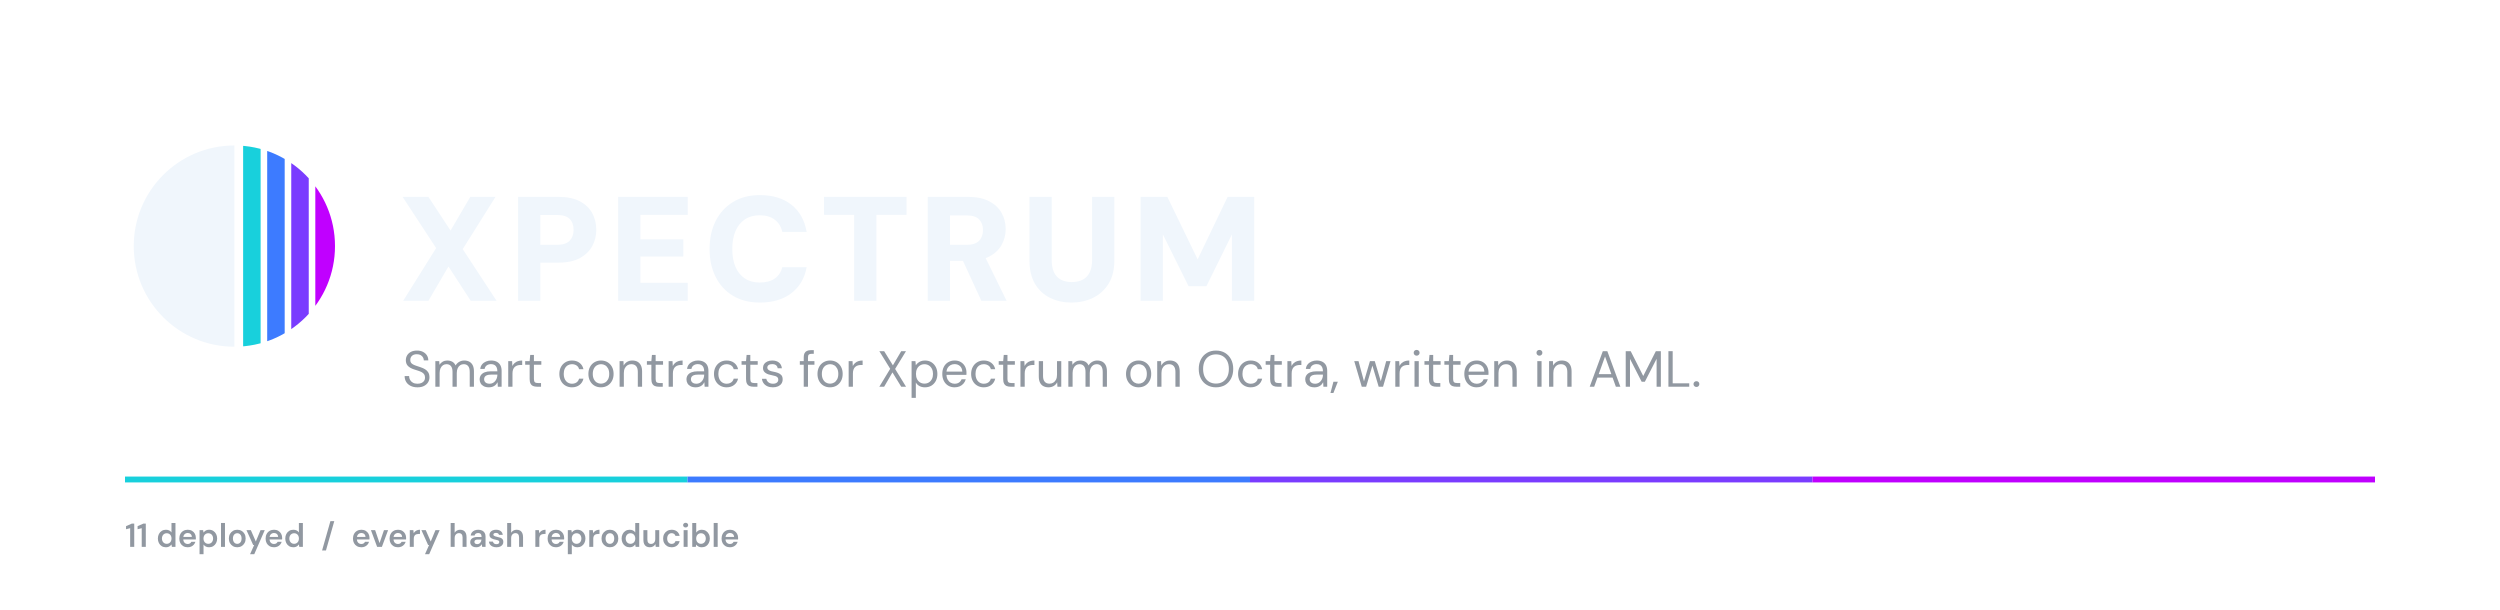
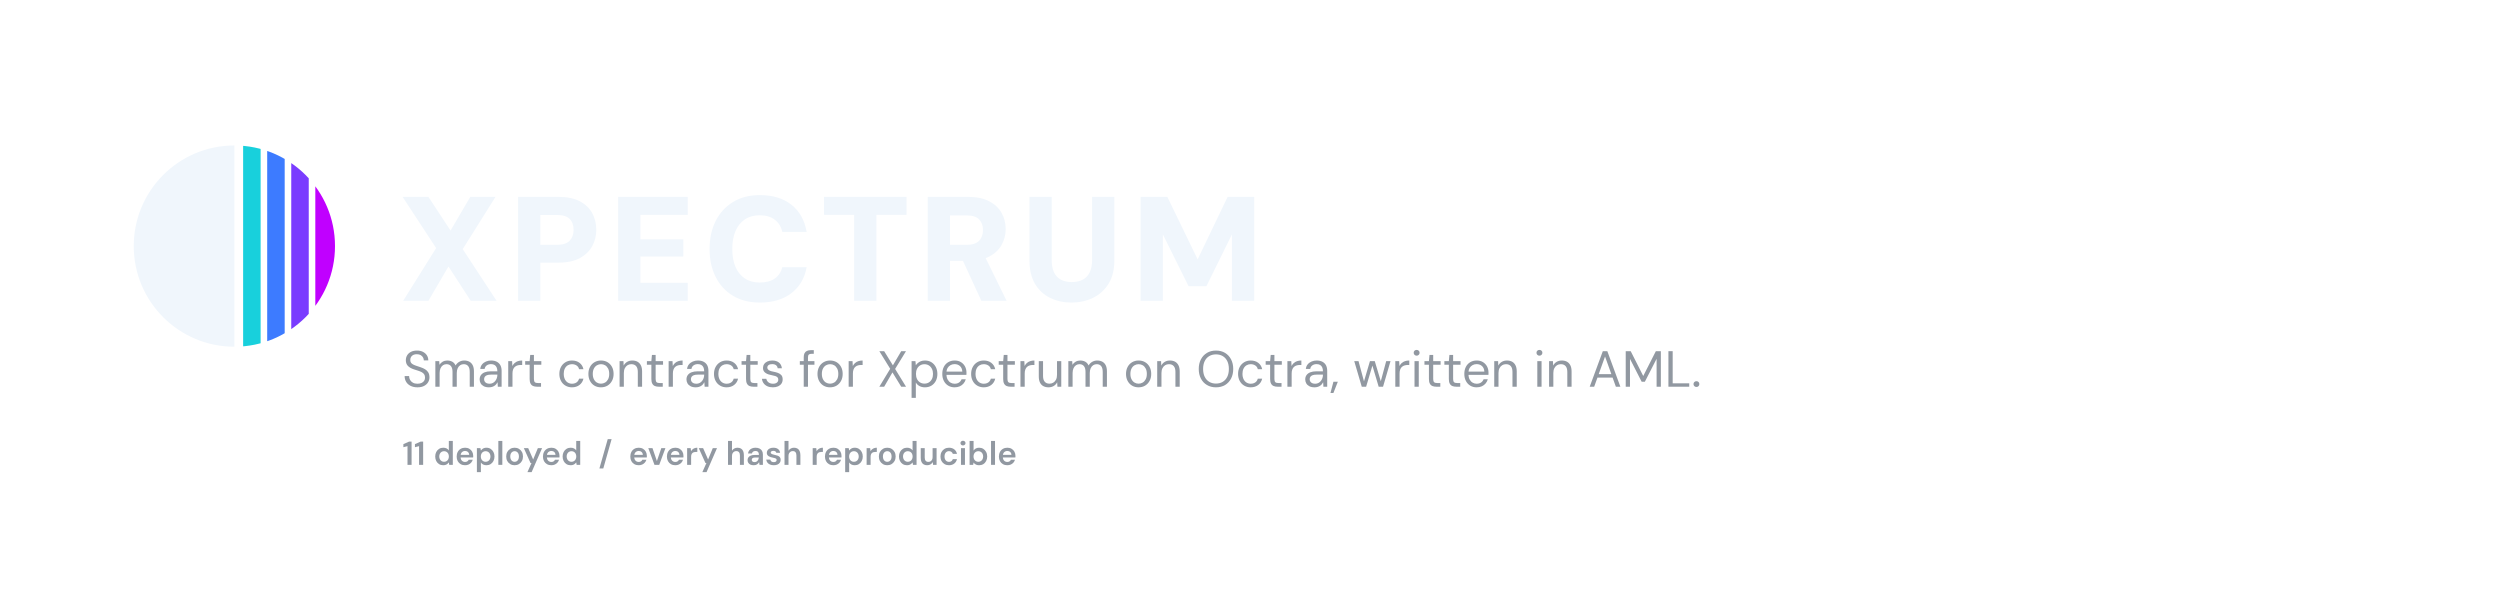
- <svg xmlns="http://www.w3.org/2000/svg" width="1280" height="312" viewBox="0 0 1280 312" role="img" aria-label="Xpectrum contracts">
+ <svg xmlns="http://www.w3.org/2000/svg" width="1280" height="304" viewBox="0 0 1280 304" role="img" aria-label="Xpectrum contracts">
  <defs>
    <path id="w9-76-114" d="M15.35 0L2.43 0L19.30-26.98L2.13-53.20L15.35-53.20L26.68-35.95L26.68-35.95L36.78-53.20L49.70-53.20L32.91-26.45L50.24 0L37.01 0L25.61-17.56L25.61-17.56L15.35 0Z" />
    <path id="w9-76-80" d="M16.49 0L5.09 0L5.09-53.20L25.76-53.20Q32.30-53.20 36.59-51.00Q40.89-48.79 43.02-44.95Q45.14-41.12 45.14-36.33L45.14-36.33Q45.14-31.84 43.09-28.04Q41.04-24.24 36.78-21.89Q32.53-19.53 25.76-19.53L25.76-19.53L16.49-19.53L16.49 0ZM16.49-43.93L16.49-28.65L25.00-28.65Q29.49-28.65 31.50-30.74Q33.52-32.83 33.52-36.33L33.52-36.33Q33.52-39.90 31.50-41.91Q29.49-43.93 25.00-43.93L25.00-43.93L16.49-43.93Z" />
    <path id="w9-76-23" d="M40.74 0L5.09 0L5.09-53.20L40.74-53.20L40.74-44.00L16.49-44.00L16.49-31.46L38.46-31.46L38.46-22.65L16.49-22.65L16.49-9.20L40.74-9.20L40.74 0Z" />
    <path id="w9-76-14" d="M29.18 0.91L29.18 0.91Q21.20 0.91 15.43-2.55Q9.65-6.00 6.54-12.20Q3.42-18.39 3.42-26.45L3.42-26.45Q3.42-34.66 6.54-40.85Q9.65-47.04 15.43-50.58Q21.20-54.11 29.18-54.11L29.18-54.11Q39.06-54.11 45.33-49.17Q51.60-44.23 53.12-35.26L53.12-35.26L40.66-35.26Q39.75-39.29 36.78-41.53Q33.82-43.78 29.11-43.78L29.11-43.78Q24.62-43.78 21.47-41.65Q18.32-39.52 16.68-35.68Q15.05-31.84 15.05-26.45L15.05-26.45Q15.05-21.20 16.68-17.37Q18.32-13.53 21.47-11.44Q24.62-9.35 29.11-9.35L29.11-9.35Q33.82-9.35 36.75-11.36Q39.67-13.38 40.66-17.18L40.66-17.18L53.12-17.18Q51.60-8.74 45.33-3.91Q39.06 0.91 29.18 0.91Z" />
    <path id="w9-76-93" d="M28.80 0L17.40 0L17.40-44.00L1.98-44.00L1.98-53.20L44.23-53.20L44.23-44.00L28.80-44.00L28.80 0Z" />
    <path id="w9-76-83" d="M16.49 0L5.09 0L5.09-53.20L25.76-53.20Q32.22-53.20 36.52-50.96Q40.81-48.72 42.90-44.99Q44.99-41.27 44.99-36.71L44.99-36.71Q44.99-32.45 42.98-28.73Q40.96-25.00 36.71-22.72Q32.45-20.44 25.69-20.44L25.69-20.44L16.49-20.44L16.49 0ZM45.45 0L32.53 0L21.81-23.26L34.05-23.26L45.45 0ZM16.49-43.70L16.49-28.65L25.08-28.65Q29.34-28.65 31.35-30.70Q33.36-32.76 33.36-36.25L33.36-36.25Q33.36-39.67 31.35-41.69Q29.34-43.70 25.08-43.70L25.08-43.70L16.49-43.70Z" />
    <path id="w9-76-97" d="M26.14 0.91L26.14 0.91Q20.14 0.91 15.24-1.48Q10.34-3.88 7.49-8.66Q4.64-13.45 4.64-20.75L4.64-20.75L4.64-53.20L16.04-53.20L16.04-20.67Q16.04-17.10 17.21-14.59Q18.39-12.08 20.71-10.83Q23.03-9.58 26.30-9.58L26.30-9.58Q29.64-9.58 31.96-10.83Q34.28-12.08 35.49-14.59Q36.71-17.10 36.71-20.67L36.71-20.67L36.71-53.20L48.11-53.20L48.11-20.75Q48.11-13.45 45.11-8.66Q42.10-3.88 37.13-1.48Q32.15 0.91 26.14 0.91Z" />
    <path id="w9-76-62" d="M16.49 0L5.09 0L5.09-53.20L18.77-53.20L34.28-21.20L34.28-21.20L49.63-53.20L63.23-53.20L63.23 0L51.83 0L51.83-33.97L51.83-33.97L38.76-7.45L29.64-7.45L16.49-33.97L16.49-33.97L16.49 0Z" />
    <path id="w4-26-87" d="M7.75 0.31L7.75 0.31Q5.75 0.31 4.26-0.42Q2.78-1.14 1.98-2.44Q1.17-3.74 1.17-5.46L1.17-5.46L3.46-5.46Q3.46-4.39 3.95-3.50Q4.45-2.60 5.40-2.07Q6.34-1.53 7.75-1.53L7.75-1.53Q8.97-1.53 9.84-1.94Q10.71-2.34 11.17-3.04Q11.62-3.74 11.62-4.63L11.62-4.63Q11.62-5.69 11.17-6.36Q10.71-7.02 9.93-7.44Q9.15-7.85 8.13-8.18Q7.10-8.50 5.98-8.87L5.98-8.87Q3.82-9.59 2.81-10.69Q1.79-11.78 1.79-13.52L1.79-13.52Q1.79-15.00 2.48-16.12Q3.17-17.24 4.46-17.88Q5.75-18.51 7.51-18.51L7.51-18.51Q9.26-18.51 10.54-17.86Q11.83-17.21 12.56-16.08Q13.29-14.95 13.29-13.47L13.29-13.47L11.00-13.47Q11.00-14.22 10.61-14.95Q10.22-15.68 9.43-16.16Q8.63-16.64 7.44-16.64L7.44-16.64Q6.45-16.67 5.68-16.32Q4.91-15.96 4.49-15.31Q4.06-14.66 4.06-13.73L4.06-13.73Q4.06-12.84 4.43-12.30Q4.81-11.75 5.53-11.38Q6.24-11.00 7.20-10.69Q8.16-10.37 9.33-9.98L9.33-9.98Q10.66-9.54 11.69-8.91Q12.71-8.27 13.30-7.28Q13.88-6.29 13.88-4.76L13.88-4.76Q13.88-3.46 13.20-2.30Q12.51-1.14 11.15-0.42Q9.80 0.31 7.75 0.31Z" />
    <path id="w4-26-188" d="M4.00 0L1.82 0L1.82-13.10L3.80-13.10L3.93-11.23L3.93-11.23Q4.55-12.25 5.60-12.83Q6.66-13.42 7.90-13.42L7.90-13.42Q8.92-13.42 9.74-13.14Q10.56-12.87 11.18-12.31Q11.80-11.75 12.19-10.89L12.19-10.89L12.19-10.89Q12.87-12.09 14.05-12.75Q15.24-13.42 16.59-13.42L16.59-13.42Q18.10-13.42 19.23-12.81Q20.36-12.19 20.97-10.96Q21.58-9.72 21.58-7.83L21.58-7.83L21.58 0L19.42 0L19.42-7.59Q19.42-9.57 18.62-10.56Q17.81-11.54 16.35-11.54L16.35-11.54Q15.34-11.54 14.53-11.01Q13.73-10.48 13.26-9.46Q12.79-8.45 12.79-6.97L12.79-6.97L12.79 0L10.61 0L10.61-7.59Q10.61-9.57 9.80-10.56Q9.00-11.54 7.51-11.54L7.51-11.54Q6.53-11.54 5.73-11.01Q4.94-10.48 4.47-9.46Q4.00-8.45 4.00-6.97L4.00-6.97L4.00 0Z" />
    <path id="w4-26-125" d="M6.08 0.31L6.08 0.31Q4.50 0.31 3.43-0.25Q2.37-0.81 1.85-1.73Q1.33-2.65 1.33-3.74L1.33-3.74Q1.33-5.07 2.02-5.99Q2.70-6.92 3.97-7.40Q5.23-7.88 6.94-7.88L6.94-7.88L10.40-7.88Q10.40-9.10 10.02-9.92Q9.65-10.74 8.93-11.15Q8.22-11.57 7.15-11.57L7.15-11.57Q5.90-11.57 4.99-10.95Q4.08-10.32 3.87-9.10L3.87-9.10L1.64-9.10Q1.79-10.50 2.59-11.45Q3.38-12.40 4.60-12.91Q5.82-13.42 7.15-13.42L7.15-13.42Q8.97-13.42 10.18-12.75Q11.39-12.09 11.99-10.91Q12.58-9.72 12.58-8.11L12.58-8.11L12.58 0L10.63 0L10.50-2.31L10.50-2.31Q10.24-1.77 9.84-1.29Q9.44-0.81 8.89-0.46Q8.35-0.10 7.66 0.10Q6.97 0.31 6.08 0.31ZM6.42-1.53L6.42-1.53Q7.33-1.53 8.07-1.91Q8.81-2.29 9.33-2.95Q9.85-3.61 10.13-4.42Q10.40-5.23 10.40-6.11L10.40-6.11L10.40-6.19L7.12-6.19Q5.85-6.19 5.07-5.89Q4.29-5.59 3.95-5.06Q3.61-4.52 3.61-3.85L3.61-3.85Q3.61-3.15 3.94-2.63Q4.26-2.11 4.90-1.82Q5.54-1.53 6.42-1.53Z" />
    <path id="w4-26-209" d="M4.00 0L1.82 0L1.82-13.10L3.80-13.10L3.95-10.61L3.95-10.61Q4.39-11.49 5.08-12.12Q5.77-12.74 6.75-13.08Q7.72-13.42 8.97-13.42L8.97-13.42L8.97-11.13L8.16-11.13Q7.33-11.13 6.58-10.91Q5.82-10.69 5.24-10.19Q4.65-9.70 4.33-8.85Q4.00-8.01 4.00-6.76L4.00-6.76L4.00 0Z" />
    <path id="w4-26-219" d="M9.00 0L6.97 0Q5.80 0 4.94-0.36Q4.08-0.73 3.63-1.60Q3.17-2.47 3.17-3.95L3.17-3.95L3.17-11.26L0.88-11.26L0.88-13.10L3.17-13.10L3.46-16.28L5.36-16.28L5.36-13.10L9.15-13.10L9.15-11.26L5.36-11.26L5.36-3.95Q5.36-2.73 5.85-2.30Q6.34-1.87 7.59-1.87L7.59-1.87L9.00-1.87L9.00 0Z" />
    <path id="w4-26-282" d="" />
    <path id="w4-26-138" d="M7.72 0.31L7.72 0.31Q5.88 0.31 4.41-0.55Q2.94-1.40 2.11-2.95Q1.27-4.50 1.27-6.53L1.27-6.53Q1.27-8.61 2.11-10.14Q2.94-11.67 4.41-12.55Q5.88-13.42 7.72-13.42L7.72-13.42Q10.06-13.42 11.62-12.21Q13.18-11.00 13.60-8.97L13.60-8.97L11.36-8.97Q11.10-10.19 10.09-10.87Q9.07-11.54 7.70-11.54L7.70-11.54Q6.58-11.54 5.62-10.99Q4.65-10.43 4.08-9.31Q3.51-8.19 3.51-6.55L3.51-6.55Q3.51-5.33 3.85-4.38Q4.19-3.43 4.76-2.81Q5.33-2.18 6.10-1.86Q6.86-1.53 7.70-1.53L7.70-1.53Q8.63-1.53 9.39-1.83Q10.14-2.13 10.66-2.73Q11.18-3.33 11.36-4.13L11.36-4.13L13.60-4.13Q13.18-2.16 11.61-0.92Q10.04 0.31 7.72 0.31Z" />
    <path id="w4-26-195" d="M7.67 0.31L7.67 0.31Q5.85 0.31 4.39-0.53Q2.94-1.38 2.11-2.93Q1.27-4.47 1.27-6.53L1.27-6.53Q1.27-8.63 2.12-10.18Q2.96-11.73 4.43-12.57Q5.90-13.42 7.72-13.42L7.72-13.42Q9.59-13.42 11.04-12.57Q12.48-11.73 13.33-10.18Q14.17-8.63 14.17-6.55L14.17-6.55Q14.17-4.47 13.31-2.93Q12.45-1.38 11.00-0.53Q9.54 0.31 7.67 0.31ZM7.70-1.56L7.70-1.56Q8.81-1.56 9.78-2.12Q10.74-2.68 11.34-3.80Q11.93-4.91 11.93-6.55L11.93-6.55Q11.93-8.22 11.35-9.32Q10.76-10.43 9.82-10.99Q8.87-11.54 7.72-11.54L7.72-11.54Q6.63-11.54 5.66-10.99Q4.68-10.43 4.10-9.32Q3.51-8.22 3.51-6.55L3.51-6.55Q3.51-4.91 4.10-3.80Q4.68-2.68 5.63-2.12Q6.58-1.56 7.70-1.56Z" />
    <path id="w4-26-189" d="M4.00 0L1.82 0L1.82-13.10L3.80-13.10L3.90-10.82L3.90-10.82Q4.52-12.04 5.68-12.73Q6.84-13.42 8.32-13.42L8.32-13.42Q9.85-13.42 10.97-12.81Q12.09-12.19 12.71-10.96Q13.34-9.72 13.34-7.83L13.34-7.83L13.34 0L11.15 0L11.15-7.59Q11.15-9.57 10.28-10.56Q9.41-11.54 7.83-11.54L7.83-11.54Q6.73-11.54 5.88-11.01Q5.02-10.48 4.51-9.48Q4.00-8.48 4.00-6.99L4.00-6.99L4.00 0Z" />
    <path id="w4-26-213" d="M6.76 0.31L6.76 0.31Q5.12 0.31 3.91-0.23Q2.70-0.78 1.99-1.76Q1.27-2.73 1.12-4.06L1.12-4.06L3.35-4.06Q3.48-3.38 3.90-2.81Q4.32-2.24 5.03-1.89Q5.75-1.53 6.79-1.53L6.79-1.53Q7.70-1.53 8.29-1.81Q8.89-2.08 9.19-2.55Q9.49-3.02 9.49-3.56L9.49-3.56Q9.49-4.37 9.11-4.78Q8.74-5.20 8.01-5.45Q7.28-5.69 6.24-5.88L6.24-5.88Q5.38-6.03 4.55-6.29Q3.72-6.55 3.07-6.98Q2.42-7.41 2.04-8.03Q1.66-8.66 1.66-9.57L1.66-9.57Q1.66-10.69 2.24-11.56Q2.81-12.43 3.89-12.92Q4.97-13.42 6.40-13.42L6.40-13.42Q8.50-13.42 9.80-12.40Q11.10-11.39 11.34-9.46L11.34-9.46L9.18-9.46Q9.05-10.45 8.33-11.01Q7.62-11.57 6.37-11.57L6.37-11.57Q5.15-11.57 4.51-11.08Q3.87-10.58 3.87-9.78L3.87-9.78Q3.87-9.26 4.23-8.85Q4.58-8.45 5.27-8.16Q5.95-7.88 6.97-7.70L6.97-7.70Q8.27-7.46 9.33-7.07Q10.40-6.68 11.06-5.92Q11.73-5.15 11.73-3.74L11.73-3.74Q11.73-2.52 11.12-1.61Q10.50-0.70 9.39-0.20Q8.27 0.31 6.76 0.31Z" />
    <path id="w4-26-159" d="M4.73 0L2.55 0L2.55-15.13Q2.55-16.38 2.96-17.17Q3.38-17.97 4.20-18.34Q5.02-18.72 6.21-18.72L6.21-18.72L7.70-18.72L7.70-16.85L6.55-16.85Q5.59-16.85 5.16-16.46Q4.73-16.07 4.73-15.08L4.73-15.08L4.73 0ZM8.03-11.26L0.55-11.26L0.55-13.10L8.03-13.10L8.03-11.26Z" />
    <path id="w4-26-114" d="M3.46 0L0.99 0L6.55-9.18L0.99-18.20L3.46-18.20L7.93-10.95L7.93-10.95L12.19-18.20L14.64-18.20L9.07-9.10L14.66 0L12.19 0L7.70-7.33L7.70-7.33L3.46 0Z" />
    <path id="w4-26-206" d="M4.00 5.72L1.82 5.72L1.82-13.10L3.80-13.10L3.98-10.97L3.98-10.97Q4.39-11.60 5.04-12.16Q5.69-12.71 6.60-13.07Q7.51-13.42 8.68-13.42L8.68-13.42Q10.61-13.42 12.03-12.51Q13.44-11.60 14.24-10.05Q15.03-8.50 15.03-6.53L15.03-6.53Q15.03-4.55 14.24-3.00Q13.44-1.46 12.01-0.57Q10.58 0.31 8.66 0.31L8.66 0.31Q7.07 0.31 5.86-0.34Q4.65-0.99 4.00-2.16L4.00-2.16L4.00 5.72ZM8.42-1.59L8.42-1.59Q9.70-1.59 10.69-2.21Q11.67-2.83 12.23-3.94Q12.79-5.04 12.79-6.55L12.79-6.55Q12.79-8.03 12.23-9.15Q11.67-10.27 10.69-10.89Q9.70-11.52 8.42-11.52L8.42-11.52Q7.12-11.52 6.14-10.89Q5.15-10.27 4.60-9.15Q4.06-8.03 4.06-6.55L4.06-6.55Q4.06-5.04 4.60-3.94Q5.15-2.83 6.14-2.21Q7.12-1.59 8.42-1.59Z" />
    <path id="w4-26-147" d="M7.57 0.31L7.57 0.31Q5.72 0.31 4.30-0.55Q2.89-1.40 2.08-2.95Q1.27-4.50 1.27-6.55L1.27-6.55Q1.27-8.63 2.07-10.17Q2.86-11.70 4.30-12.56Q5.75-13.42 7.62-13.42L7.62-13.42Q9.54-13.42 10.88-12.56Q12.22-11.70 12.94-10.31Q13.65-8.92 13.65-7.25L13.65-7.25Q13.65-6.99 13.65-6.71Q13.65-6.42 13.62-6.06L13.62-6.06L2.91-6.06L2.91-7.75L11.52-7.75Q11.44-9.54 10.34-10.56Q9.23-11.57 7.57-11.57L7.57-11.57Q6.45-11.57 5.50-11.06Q4.55-10.56 3.98-9.58Q3.41-8.61 3.41-7.15L3.41-7.15L3.41-6.42Q3.41-4.81 3.99-3.72Q4.58-2.63 5.53-2.08Q6.47-1.53 7.57-1.53L7.57-1.53Q8.94-1.53 9.84-2.15Q10.74-2.76 11.13-3.80L11.13-3.80L13.29-3.80Q12.97-2.63 12.19-1.69Q11.41-0.75 10.26-0.22Q9.10 0.31 7.57 0.31Z" />
    <path id="w4-26-223" d="M6.58 0.31L6.58 0.31Q5.07 0.31 3.94-0.29Q2.81-0.88 2.20-2.13Q1.59-3.38 1.59-5.25L1.59-5.25L1.59-13.10L3.77-13.10L3.77-5.49Q3.77-3.54 4.63-2.55Q5.49-1.56 7.05-1.56L7.05-1.56Q8.14-1.56 9.02-2.09Q9.91-2.63 10.41-3.63Q10.92-4.63 10.92-6.08L10.92-6.08L10.92-13.10L13.10-13.10L13.10 0L11.13 0L11.00-2.29L11.00-2.29Q10.40-1.07 9.23-0.38Q8.06 0.31 6.58 0.31Z" />
    <path id="w4-26-69" d="M10.06 0.31L10.06 0.31Q7.44 0.31 5.45-0.87Q3.46-2.05 2.35-4.17Q1.25-6.29 1.25-9.10L1.25-9.10Q1.25-11.88 2.35-14.00Q3.46-16.12 5.45-17.32Q7.44-18.51 10.06-18.51L10.06-18.51Q12.74-18.51 14.72-17.32Q16.69-16.12 17.80-14.00Q18.90-11.88 18.90-9.10L18.90-9.10Q18.90-6.29 17.80-4.17Q16.69-2.05 14.72-0.87Q12.74 0.31 10.06 0.31ZM10.06-1.61L10.06-1.61Q12.04-1.61 13.53-2.51Q15.03-3.41 15.85-5.08Q16.67-6.76 16.67-9.10L16.67-9.10Q16.67-11.44 15.85-13.12Q15.03-14.79 13.53-15.68Q12.04-16.56 10.06-16.56L10.06-16.56Q8.11-16.56 6.62-15.68Q5.12-14.79 4.30-13.12Q3.48-11.44 3.48-9.10L3.48-9.10Q3.48-6.76 4.30-5.08Q5.12-3.41 6.62-2.51Q8.11-1.61 10.06-1.61Z" />
    <path id="w4-26-286" d="M1.61 3.20L0.10 3.20L1.61-2.55L3.87-2.55L1.61 3.20Z" />
    <path id="w4-26-235" d="M6.71 0L4.47 0L0.62-13.10L2.81-13.10L5.80-2.05L5.41-2.05L8.66-13.10L11.13-13.10L14.43-2.08L14.01-2.05L16.98-13.10L19.19-13.10L15.37 0L13.13 0L9.70-11.54L10.14-11.54L6.71 0Z" />
    <path id="w4-26-166" d="M4.21 0L2.03 0L2.03-13.10L4.21-13.10L4.21 0ZM3.12-15.89L3.12-15.89Q2.47-15.89 2.04-16.32Q1.61-16.74 1.61-17.39L1.61-17.39Q1.61-18.04 2.04-18.45Q2.47-18.85 3.12-18.85L3.12-18.85Q3.74-18.85 4.19-18.45Q4.63-18.04 4.63-17.39L4.63-17.39Q4.63-16.74 4.19-16.32Q3.74-15.89 3.12-15.89Z" />
    <path id="w4-26-1" d="M3.07 0L0.78 0L7.49-18.20L9.80-18.20L16.48 0L14.17 0L8.63-15.47L8.63-15.47L3.07 0ZM13.34-4.68L3.85-4.68L4.47-6.45L12.71-6.45L13.34-4.68Z" />
    <path id="w4-26-62" d="M4.13 0L1.95 0L1.95-18.20L4.50-18.20L10.92-5.49L10.92-5.49L17.37-18.20L19.94-18.20L19.94 0L17.76 0L17.76-14.30L17.76-14.30L11.75-2.55L10.11-2.55L4.13-14.25L4.13-14.25L4.13 0Z" />
    <path id="w4-26-56" d="M12.61 0L1.95 0L1.95-18.20L4.13-18.20L4.13-1.74L12.61-1.74L12.61 0Z" />
    <path id="w4-26-285" d="M2.60 0.13L2.60 0.13Q1.95 0.13 1.52-0.30Q1.09-0.73 1.09-1.35L1.09-1.35Q1.09-1.98 1.52-2.41Q1.95-2.83 2.60-2.83L2.60-2.83Q3.25-2.83 3.67-2.41Q4.08-1.98 4.08-1.35L4.08-1.35Q4.08-0.73 3.67-0.30Q3.25 0.13 2.60 0.13Z" />
    <path id="w6-17-257" d="M4.73 0L2.64 0L2.64-9.57L0.53-9.03L0.53-10.61L3.45-11.90L4.73-11.90L4.73 0Z" />
    <path id="w6-17-282" d="" />
    <path id="w6-17-143" d="M4.95 0.20L4.95 0.20Q3.76 0.20 2.82-0.37Q1.89-0.95 1.37-1.97Q0.85-2.99 0.85-4.28L0.85-4.28Q0.85-5.58 1.38-6.59Q1.90-7.60 2.85-8.19Q3.79-8.77 4.98-8.77L4.98-8.77Q5.95-8.77 6.67-8.41Q7.40-8.04 7.82-7.38L7.82-7.38L7.82-12.24L9.86-12.24L9.86 0L8.02 0L7.82-1.24L7.82-1.24Q7.55-0.87 7.16-0.54Q6.77-0.20 6.22 0Q5.68 0.20 4.95 0.20ZM5.37-1.56L5.37-1.56Q6.10-1.56 6.66-1.91Q7.23-2.26 7.53-2.87Q7.84-3.49 7.84-4.28L7.84-4.28Q7.84-5.08 7.53-5.70Q7.23-6.31 6.66-6.65Q6.10-6.99 5.37-6.99L5.37-6.99Q4.68-6.99 4.11-6.65Q3.55-6.31 3.24-5.70Q2.92-5.08 2.92-4.28L2.92-4.28Q2.92-3.49 3.24-2.87Q3.55-2.26 4.11-1.91Q4.68-1.56 5.37-1.56Z" />
    <path id="w6-17-147" d="M5.15 0.20L5.15 0.20Q3.88 0.20 2.91-0.35Q1.94-0.90 1.39-1.90Q0.85-2.91 0.85-4.22L0.85-4.22Q0.85-5.58 1.39-6.60Q1.92-7.62 2.90-8.19Q3.88-8.77 5.17-8.77L5.17-8.77Q6.43-8.77 7.36-8.21Q8.30-7.65 8.81-6.71Q9.32-5.76 9.32-4.59L9.32-4.59Q9.32-4.42 9.32-4.22Q9.32-4.01 9.28-3.79L9.28-3.79L2.31-3.79L2.31-5.10L7.26-5.10Q7.23-6.04 6.63-6.57Q6.04-7.11 5.15-7.11L5.15-7.11Q4.52-7.11 4.00-6.82Q3.47-6.53 3.16-5.96Q2.86-5.39 2.86-4.52L2.86-4.52L2.86-4.03Q2.86-3.23 3.15-2.65Q3.45-2.07 3.97-1.78Q4.49-1.48 5.13-1.48L5.13-1.48Q5.85-1.48 6.32-1.79Q6.78-2.09 7.00-2.60L7.00-2.60L9.08-2.60Q8.84-1.80 8.30-1.16Q7.75-0.53 6.95-0.16Q6.15 0.20 5.15 0.20Z" />
    <path id="w6-17-206" d="M3.18 3.74L1.14 3.74L1.14-8.57L2.96-8.57L3.18-7.33L3.18-7.33Q3.45-7.70 3.83-8.03Q4.22-8.36 4.77-8.57Q5.32-8.77 6.04-8.77L6.04-8.77Q7.24-8.77 8.17-8.18Q9.10-7.58 9.62-6.57Q10.15-5.56 10.15-4.27L10.15-4.27Q10.15-2.98 9.61-1.96Q9.08-0.95 8.15-0.37Q7.23 0.20 6.04 0.20L6.04 0.20Q5.07 0.20 4.34-0.16Q3.62-0.53 3.18-1.21L3.18-1.21L3.18 3.74ZM5.61-1.56L5.61-1.56Q6.32-1.56 6.89-1.90Q7.45-2.24 7.76-2.86Q8.08-3.47 8.08-4.27L8.08-4.27Q8.08-5.08 7.76-5.70Q7.45-6.31 6.89-6.65Q6.32-6.99 5.61-6.99L5.61-6.99Q4.88-6.99 4.33-6.65Q3.77-6.31 3.46-5.70Q3.15-5.08 3.15-4.28L3.15-4.28Q3.15-3.47 3.46-2.86Q3.77-2.26 4.33-1.91Q4.88-1.56 5.61-1.56Z" />
    <path id="w6-17-182" d="M3.18 0L1.14 0L1.14-12.24L3.18-12.24L3.18 0Z" />
    <path id="w6-17-195" d="M5.13 0.20L5.13 0.20Q3.91 0.20 2.93-0.37Q1.96-0.94 1.40-1.95Q0.85-2.96 0.85-4.27L0.85-4.27Q0.85-5.61 1.41-6.62Q1.97-7.63 2.95-8.20Q3.93-8.77 5.15-8.77L5.15-8.77Q6.38-8.77 7.35-8.20Q8.33-7.63 8.88-6.63Q9.44-5.63 9.44-4.28L9.44-4.28Q9.44-2.94 8.87-1.94Q8.31-0.94 7.34-0.37Q6.36 0.20 5.13 0.20ZM5.13-1.55L5.13-1.55Q5.75-1.55 6.25-1.85Q6.75-2.16 7.06-2.77Q7.36-3.38 7.36-4.28L7.36-4.28Q7.36-5.19 7.06-5.79Q6.77-6.39 6.26-6.70Q5.76-7.00 5.15-7.00L5.15-7.00Q4.56-7.00 4.05-6.70Q3.54-6.39 3.23-5.79Q2.92-5.19 2.92-4.28L2.92-4.28Q2.92-3.38 3.23-2.77Q3.54-2.16 4.04-1.85Q4.54-1.55 5.13-1.55Z" />
    <path id="w6-17-241" d="M4.33 3.74L2.18 3.74L4.27-0.95L3.76-0.95L0.34-8.57L2.57-8.57L5.12-2.75L5.12-2.75L7.53-8.57L9.69-8.57L4.33 3.74Z" />
    <path id="w6-17-298" d="M2.40 1.84L0.41 1.84L4.68-13.18L6.66-13.18L2.40 1.84Z" />
    <path id="w6-17-234" d="M5.93 0L3.49 0L0.32-8.57L2.47-8.57L4.73-1.94L4.73-1.94L6.99-8.57L9.10-8.57L5.93 0Z" />
    <path id="w6-17-209" d="M3.18 0L1.14 0L1.14-8.57L2.96-8.57L3.15-6.97L3.15-6.97Q3.45-7.53 3.91-7.93Q4.37-8.33 4.99-8.55Q5.61-8.77 6.36-8.77L6.36-8.77L6.36-6.61L5.64-6.61Q5.13-6.61 4.68-6.49Q4.22-6.36 3.88-6.08Q3.55-5.80 3.37-5.31Q3.18-4.83 3.18-4.10L3.18-4.10L3.18 0Z" />
    <path id="w6-17-164" d="M3.18 0L1.14 0L1.14-12.24L3.18-12.24L3.18-7.24L3.18-7.24Q3.60-7.94 4.33-8.36Q5.07-8.77 5.98-8.77L5.98-8.77Q7.04-8.77 7.77-8.34Q8.50-7.91 8.88-7.06Q9.27-6.22 9.27-4.96L9.27-4.96L9.27 0L7.24 0L7.24-4.78Q7.24-5.88 6.77-6.46Q6.31-7.04 5.36-7.04L5.36-7.04Q4.74-7.04 4.25-6.74Q3.76-6.44 3.47-5.89Q3.18-5.34 3.18-4.54L3.18-4.54L3.18 0Z" />
    <path id="w6-17-125" d="M4.00 0.20L4.00 0.20Q2.94 0.20 2.24-0.15Q1.55-0.51 1.21-1.10Q0.87-1.70 0.87-2.40L0.87-2.40Q0.87-3.21 1.28-3.81Q1.70-4.40 2.52-4.73Q3.33-5.07 4.52-5.07L4.52-5.07L6.68-5.07Q6.68-5.75 6.49-6.20Q6.31-6.65 5.92-6.87Q5.53-7.09 4.91-7.09L4.91-7.09Q4.22-7.09 3.72-6.77Q3.23-6.46 3.11-5.81L3.11-5.81L1.10-5.81Q1.21-6.73 1.72-7.39Q2.23-8.04 3.07-8.41Q3.91-8.77 4.91-8.77L4.91-8.77Q6.12-8.77 6.97-8.36Q7.82-7.94 8.27-7.17Q8.72-6.39 8.72-5.30L8.72-5.30L8.72 0L6.99 0L6.78-1.38L6.78-1.38Q6.61-1.04 6.35-0.75Q6.09-0.46 5.75-0.25Q5.41-0.03 4.97 0.09Q4.54 0.20 4.00 0.20ZM4.45-1.41L4.45-1.41Q4.95-1.41 5.33-1.59Q5.71-1.77 5.99-2.10Q6.27-2.43 6.43-2.84Q6.58-3.25 6.63-3.71L6.63-3.71L6.63-3.74L4.74-3.74Q4.15-3.74 3.76-3.60Q3.37-3.45 3.20-3.18Q3.03-2.91 3.03-2.55L3.03-2.55Q3.03-2.19 3.20-1.94Q3.37-1.68 3.69-1.55Q4.01-1.41 4.45-1.41Z" />
    <path id="w6-17-213" d="M4.56 0.20L4.56 0.20Q3.42 0.20 2.58-0.16Q1.73-0.53 1.25-1.18Q0.77-1.84 0.68-2.69L0.68-2.69L2.72-2.69Q2.81-2.33 3.03-2.03Q3.25-1.73 3.63-1.56Q4.01-1.39 4.54-1.39L4.54-1.39Q5.05-1.39 5.37-1.54Q5.70-1.68 5.85-1.92Q6.00-2.16 6.00-2.43L6.00-2.43Q6.00-2.84 5.78-3.06Q5.56-3.28 5.14-3.41Q4.73-3.54 4.15-3.66L4.15-3.66Q3.54-3.77 2.97-3.95Q2.40-4.13 1.95-4.40Q1.50-4.68 1.23-5.10Q0.97-5.53 0.97-6.14L0.97-6.14Q0.97-6.89 1.37-7.48Q1.77-8.08 2.52-8.42Q3.28-8.77 4.33-8.77L4.33-8.77Q5.83-8.77 6.72-8.08Q7.62-7.40 7.77-6.15L7.77-6.15L5.83-6.15Q5.75-6.63 5.36-6.89Q4.96-7.16 4.32-7.16L4.32-7.16Q3.66-7.16 3.31-6.91Q2.96-6.66 2.96-6.26L2.96-6.26Q2.96-6.00 3.17-5.79Q3.38-5.58 3.79-5.43Q4.20-5.29 4.79-5.15L4.79-5.15Q5.75-4.96 6.48-4.71Q7.21-4.45 7.63-3.96Q8.06-3.47 8.06-2.57L8.06-2.57Q8.08-1.75 7.64-1.12Q7.21-0.49 6.43-0.14Q5.64 0.20 4.56 0.20Z" />
    <path id="w6-17-223" d="M4.32 0.20L4.32 0.20Q3.28 0.20 2.54-0.21Q1.80-0.63 1.41-1.47Q1.02-2.31 1.02-3.55L1.02-3.55L1.02-8.57L3.06-8.57L3.06-3.76Q3.06-2.65 3.53-2.08Q4.00-1.51 4.95-1.51L4.95-1.51Q5.56-1.51 6.04-1.80Q6.53-2.09 6.81-2.64Q7.09-3.20 7.09-4.00L7.09-4.00L7.09-8.57L9.13-8.57L9.13 0L7.33 0L7.17-1.43L7.17-1.43Q6.78-0.68 6.04-0.24Q5.30 0.20 4.32 0.20Z" />
    <path id="w6-17-138" d="M5.20 0.20L5.20 0.20Q3.94 0.20 2.95-0.37Q1.96-0.94 1.40-1.95Q0.85-2.96 0.85-4.25L0.85-4.25Q0.85-5.59 1.40-6.60Q1.96-7.62 2.95-8.19Q3.94-8.77 5.22-8.77L5.22-8.77Q6.82-8.77 7.91-7.93Q8.99-7.09 9.30-5.63L9.30-5.63L7.16-5.63Q6.99-6.27 6.45-6.65Q5.92-7.02 5.19-7.02L5.19-7.02Q4.56-7.02 4.04-6.70Q3.52-6.38 3.22-5.76Q2.92-5.15 2.92-4.28L2.92-4.28Q2.92-3.62 3.09-3.11Q3.26-2.60 3.58-2.25Q3.89-1.90 4.30-1.72Q4.71-1.53 5.19-1.53L5.19-1.53Q5.68-1.53 6.08-1.69Q6.48-1.85 6.76-2.18Q7.04-2.50 7.16-2.94L7.16-2.94L9.30-2.94Q8.99-1.51 7.91-0.65Q6.82 0.20 5.20 0.20Z" />
    <path id="w6-17-166" d="M3.26 0L1.22 0L1.22-8.57L3.26-8.57L3.26 0ZM2.24-9.93L2.24-9.93Q1.68-9.93 1.32-10.28Q0.95-10.63 0.95-11.14L0.95-11.14Q0.95-11.66 1.32-11.99Q1.68-12.33 2.24-12.33L2.24-12.33Q2.81-12.33 3.17-11.99Q3.54-11.66 3.54-11.14L3.54-11.14Q3.54-10.63 3.17-10.28Q2.81-9.93 2.24-9.93Z" />
    <path id="w6-17-137" d="M6.04 0.20L6.04 0.20Q5.36 0.20 4.81 0.03Q4.27-0.15 3.86-0.47Q3.45-0.78 3.18-1.19L3.18-1.19L3.18-1.19L2.96 0L1.14 0L1.14-12.24L3.18-12.24L3.18-7.31Q3.59-7.94 4.28-8.36Q4.98-8.77 6.02-8.77L6.02-8.77Q7.23-8.77 8.15-8.19Q9.08-7.60 9.61-6.59Q10.15-5.58 10.15-4.27L10.15-4.27Q10.15-2.99 9.62-1.97Q9.10-0.95 8.17-0.37Q7.24 0.20 6.04 0.20ZM5.61-1.56L5.61-1.56Q6.32-1.56 6.89-1.91Q7.45-2.26 7.76-2.86Q8.08-3.47 8.08-4.28L8.08-4.28Q8.08-5.08 7.76-5.70Q7.45-6.31 6.89-6.65Q6.32-6.99 5.61-6.99L5.61-6.99Q4.88-6.99 4.33-6.65Q3.77-6.31 3.46-5.70Q3.15-5.08 3.15-4.28L3.15-4.28Q3.15-3.47 3.46-2.86Q3.77-2.26 4.33-1.91Q4.88-1.56 5.61-1.56Z" />
  </defs>
  <g transform="translate(64 70) scale(1.12)">
    <clipPath id="m">
      <circle cx="50" cy="50" r="46" />
    </clipPath>
    <g clip-path="url(#m)">
      <rect width="50" height="100" fill="#F0F6FC" />
      <rect x="54" width="8" height="100" fill="#18D0DC" />
      <rect x="65" width="8" height="100" fill="#3D7BFF" />
      <rect x="76" width="8" height="100" fill="#7A3CFF" />
      <rect x="87" width="9" height="100" fill="#C000FF" />
    </g>
  </g>
  <g fill="#F0F6FC">
    <use href="#w9-76-114" x="204" y="154" />
    <use href="#w9-76-80" x="260.16" y="154" />
    <use href="#w9-76-23" x="311.39" y="154" />
    <use href="#w9-76-14" x="359.88" y="154" />
    <use href="#w9-76-93" x="419.92" y="154" />
    <use href="#w9-76-83" x="469.92" y="154" />
    <use href="#w9-76-97" x="522.44" y="154" />
    <use href="#w9-76-62" x="578.91" y="154" />
  </g>
  <g fill="#9198A1">
    <use href="#w4-26-87" x="206" y="198" />
    <use href="#w4-26-188" x="221.08" y="198" />
    <use href="#w4-26-125" x="244.25" y="198" />
    <use href="#w4-26-209" x="258.39" y="198" />
    <use href="#w4-26-219" x="268.01" y="198" />
    <use href="#w4-26-138" x="285.12" y="198" />
    <use href="#w4-26-195" x="299.99" y="198" />
    <use href="#w4-26-189" x="315.41" y="198" />
    <use href="#w4-26-219" x="330.33" y="198" />
    <use href="#w4-26-209" x="340.52" y="198" />
    <use href="#w4-26-125" x="350.14" y="198" />
    <use href="#w4-26-138" x="364.29" y="198" />
    <use href="#w4-26-219" x="378.8" y="198" />
    <use href="#w4-26-213" x="388.99" y="198" />
    <use href="#w4-26-159" x="408.96" y="198" />
    <use href="#w4-26-195" x="417.28" y="198" />
    <use href="#w4-26-209" x="432.69" y="198" />
    <use href="#w4-26-114" x="449.23" y="198" />
    <use href="#w4-26-206" x="464.91" y="198" />
    <use href="#w4-26-147" x="481.18" y="198" />
    <use href="#w4-26-138" x="495.95" y="198" />
    <use href="#w4-26-219" x="510.46" y="198" />
    <use href="#w4-26-209" x="520.65" y="198" />
    <use href="#w4-26-223" x="530.27" y="198" />
    <use href="#w4-26-188" x="545.17" y="198" />
    <use href="#w4-26-195" x="575.25" y="198" />
    <use href="#w4-26-189" x="590.67" y="198" />
    <use href="#w4-26-69" x="612.51" y="198" />
    <use href="#w4-26-138" x="632.63" y="198" />
    <use href="#w4-26-219" x="647.14" y="198" />
    <use href="#w4-26-209" x="657.33" y="198" />
    <use href="#w4-26-125" x="666.95" y="198" />
    <use href="#w4-26-286" x="681.1" y="198" />
    <use href="#w4-26-235" x="692.75" y="198" />
    <use href="#w4-26-209" x="712.58" y="198" />
    <use href="#w4-26-166" x="722.2" y="198" />
    <use href="#w4-26-219" x="728.44" y="198" />
    <use href="#w4-26-219" x="738.64" y="198" />
    <use href="#w4-26-147" x="748.46" y="198" />
    <use href="#w4-26-189" x="763.23" y="198" />
    <use href="#w4-26-166" x="785.07" y="198" />
    <use href="#w4-26-189" x="791.31" y="198" />
    <use href="#w4-26-1" x="813.15" y="198" />
    <use href="#w4-26-62" x="830.42" y="198" />
    <use href="#w4-26-56" x="852.28" y="198" />
    <use href="#w4-26-285" x="865.98" y="198" />
  </g>
-   <rect x="64" y="244" width="288" height="3" fill="#18D0DC" />
-   <rect x="352" y="244" width="288" height="3" fill="#3D7BFF" />
-   <rect x="640" y="244" width="288" height="3" fill="#7A3CFF" />
-   <rect x="928" y="244" width="288" height="3" fill="#C000FF" />
  <g fill="#9198A1">
-     <use href="#w6-17-257" x="64" y="280" />
-     <use href="#w6-17-257" x="69.92" y="280" />
-     <use href="#w6-17-143" x="79.98" y="280" />
-     <use href="#w6-17-147" x="90.96" y="280" />
-     <use href="#w6-17-206" x="101.03" y="280" />
-     <use href="#w6-17-182" x="112.01" y="280" />
-     <use href="#w6-17-195" x="116.33" y="280" />
-     <use href="#w6-17-241" x="125.86" y="280" />
-     <use href="#w6-17-147" x="135.14" y="280" />
-     <use href="#w6-17-143" x="145.21" y="280" />
-     <use href="#w6-17-298" x="164.49" y="280" />
-     <use href="#w6-17-147" x="179.87" y="280" />
-     <use href="#w6-17-234" x="189.6" y="280" />
-     <use href="#w6-17-147" x="198.61" y="280" />
-     <use href="#w6-17-209" x="208.67" y="280" />
-     <use href="#w6-17-241" x="215.42" y="280" />
-     <use href="#w6-17-164" x="229.6" y="280" />
-     <use href="#w6-17-125" x="239.88" y="280" />
-     <use href="#w6-17-213" x="249.64" y="280" />
-     <use href="#w6-17-164" x="258.53" y="280" />
-     <use href="#w6-17-209" x="272.96" y="280" />
-     <use href="#w6-17-147" x="279.53" y="280" />
-     <use href="#w6-17-206" x="289.59" y="280" />
-     <use href="#w6-17-209" x="300.57" y="280" />
-     <use href="#w6-17-195" x="307.13" y="280" />
-     <use href="#w6-17-143" x="317.42" y="280" />
-     <use href="#w6-17-223" x="328.4" y="280" />
-     <use href="#w6-17-138" x="338.67" y="280" />
-     <use href="#w6-17-166" x="348.8" y="280" />
-     <use href="#w6-17-137" x="353.29" y="280" />
-     <use href="#w6-17-182" x="364.27" y="280" />
-     <use href="#w6-17-147" x="368.59" y="280" />
+     <use href="#w6-17-257" x="206" y="238" />
+     <use href="#w6-17-257" x="211.92" y="238" />
+     <use href="#w6-17-143" x="221.98" y="238" />
+     <use href="#w6-17-147" x="232.96" y="238" />
+     <use href="#w6-17-206" x="243.03" y="238" />
+     <use href="#w6-17-182" x="254.01" y="238" />
+     <use href="#w6-17-195" x="258.33" y="238" />
+     <use href="#w6-17-241" x="267.86" y="238" />
+     <use href="#w6-17-147" x="277.14" y="238" />
+     <use href="#w6-17-143" x="287.21" y="238" />
+     <use href="#w6-17-298" x="306.49" y="238" />
+     <use href="#w6-17-147" x="321.87" y="238" />
+     <use href="#w6-17-234" x="331.6" y="238" />
+     <use href="#w6-17-147" x="340.61" y="238" />
+     <use href="#w6-17-209" x="350.67" y="238" />
+     <use href="#w6-17-241" x="357.42" y="238" />
+     <use href="#w6-17-164" x="371.6" y="238" />
+     <use href="#w6-17-125" x="381.88" y="238" />
+     <use href="#w6-17-213" x="391.64" y="238" />
+     <use href="#w6-17-164" x="400.53" y="238" />
+     <use href="#w6-17-209" x="414.96" y="238" />
+     <use href="#w6-17-147" x="421.53" y="238" />
+     <use href="#w6-17-206" x="431.59" y="238" />
+     <use href="#w6-17-209" x="442.57" y="238" />
+     <use href="#w6-17-195" x="449.13" y="238" />
+     <use href="#w6-17-143" x="459.42" y="238" />
+     <use href="#w6-17-223" x="470.4" y="238" />
+     <use href="#w6-17-138" x="480.67" y="238" />
+     <use href="#w6-17-166" x="490.8" y="238" />
+     <use href="#w6-17-137" x="495.29" y="238" />
+     <use href="#w6-17-182" x="506.27" y="238" />
+     <use href="#w6-17-147" x="510.59" y="238" />
  </g>
</svg>
